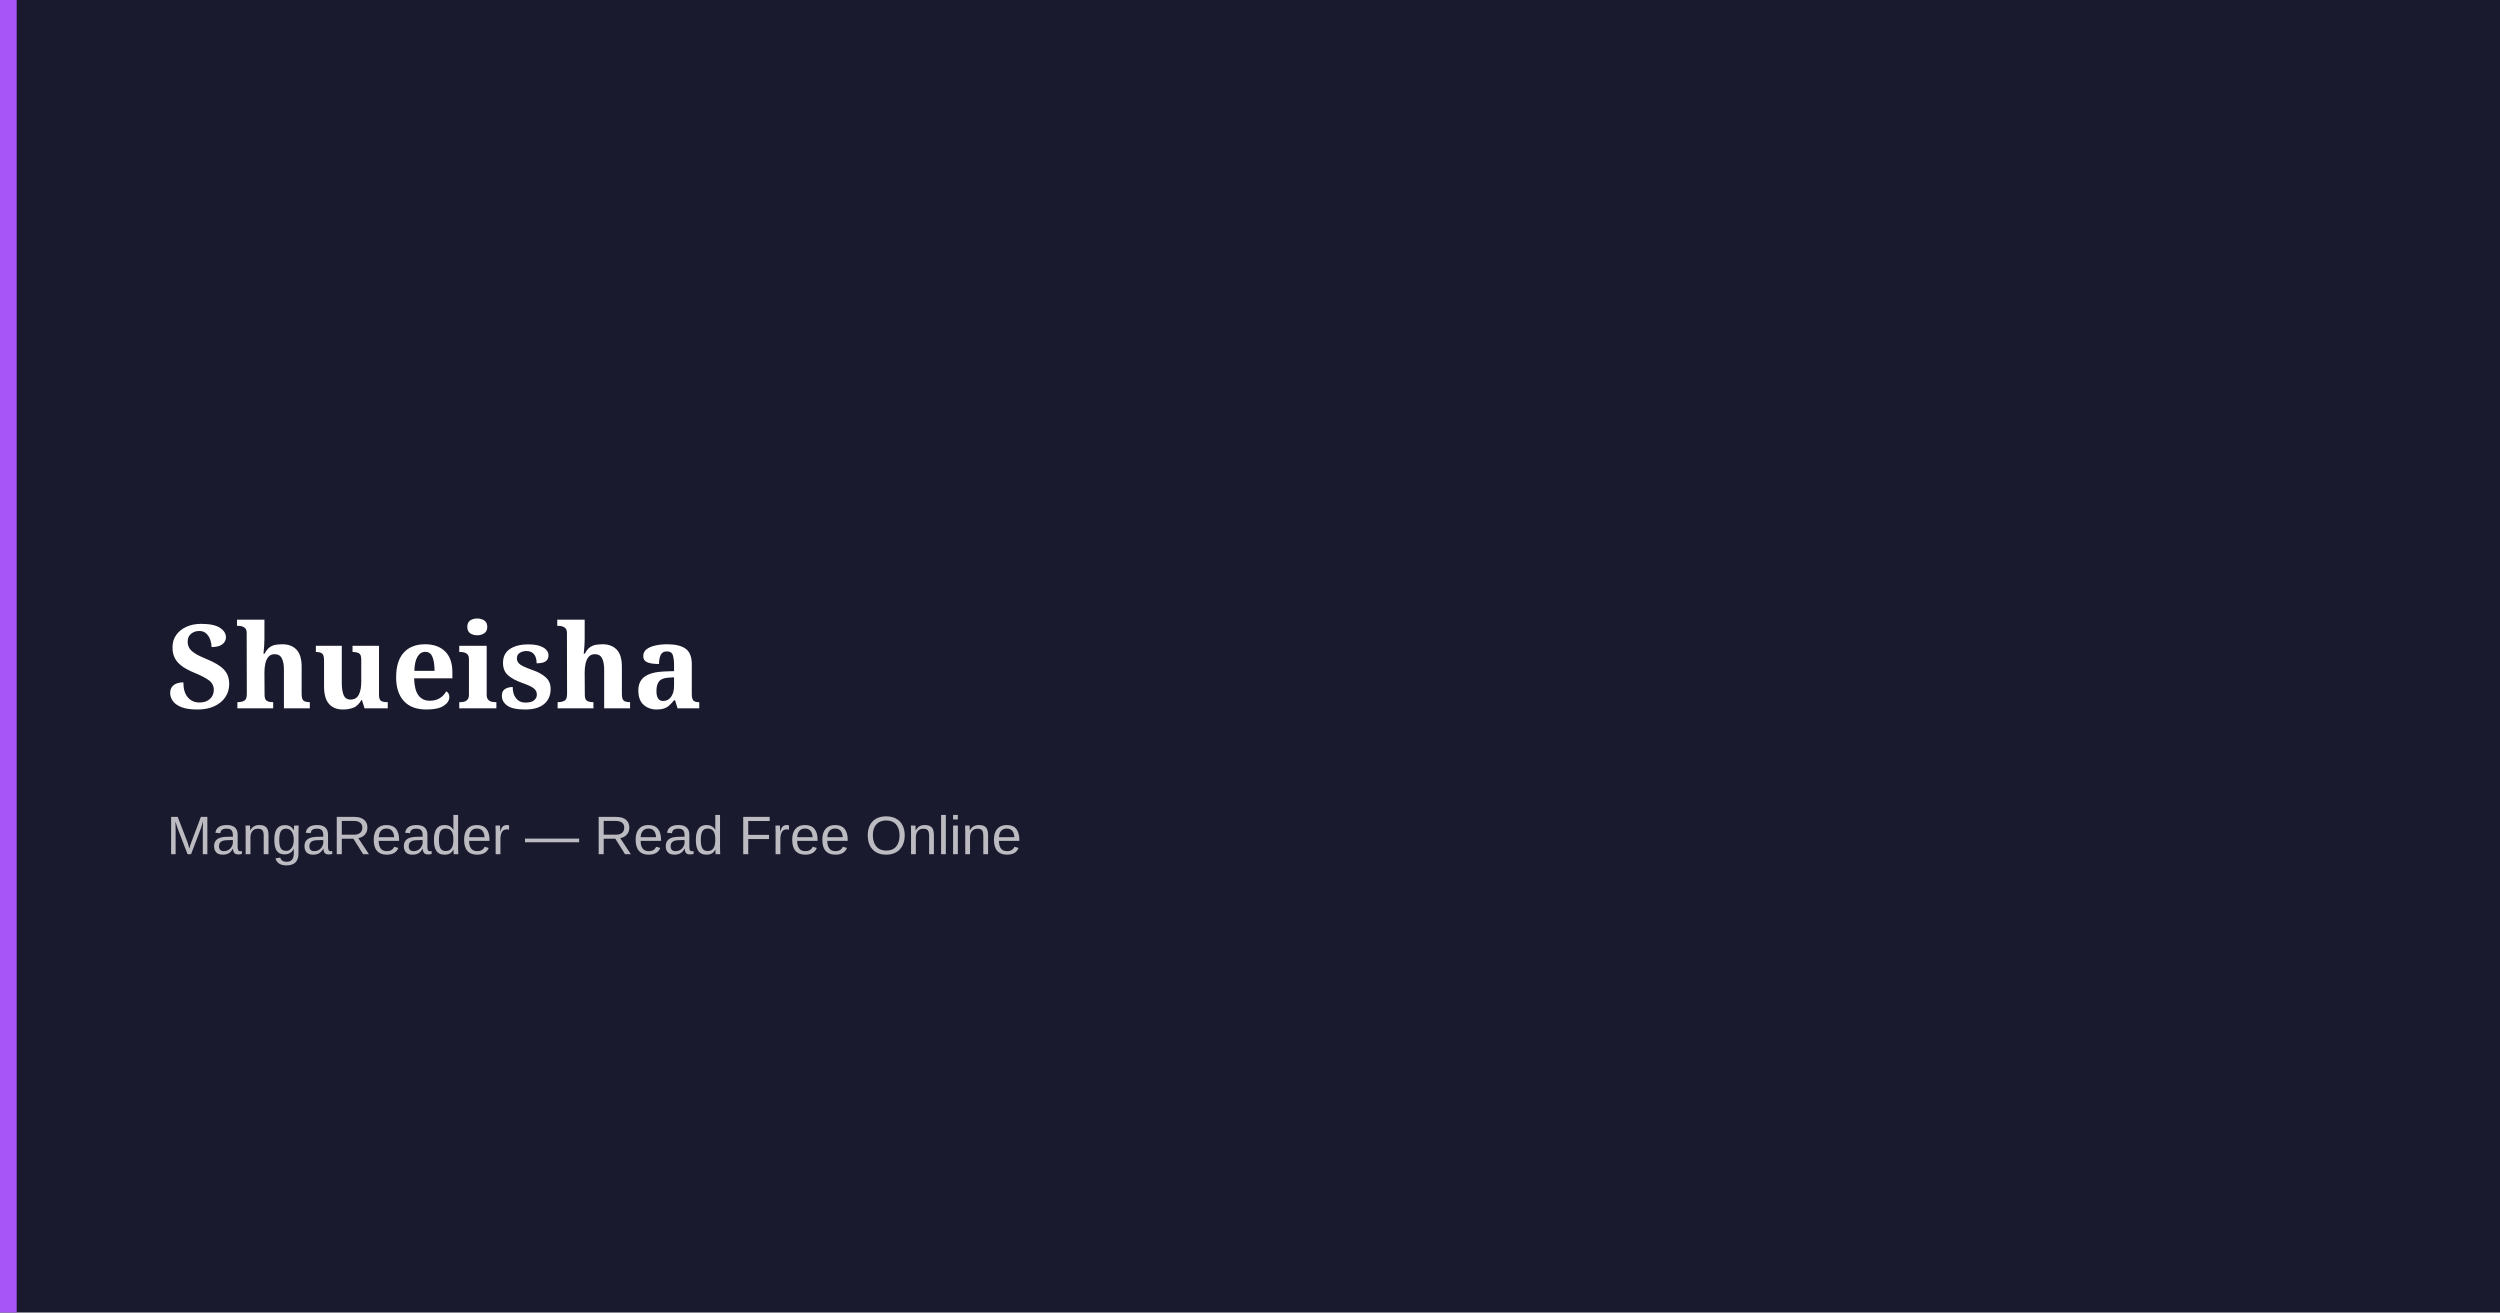
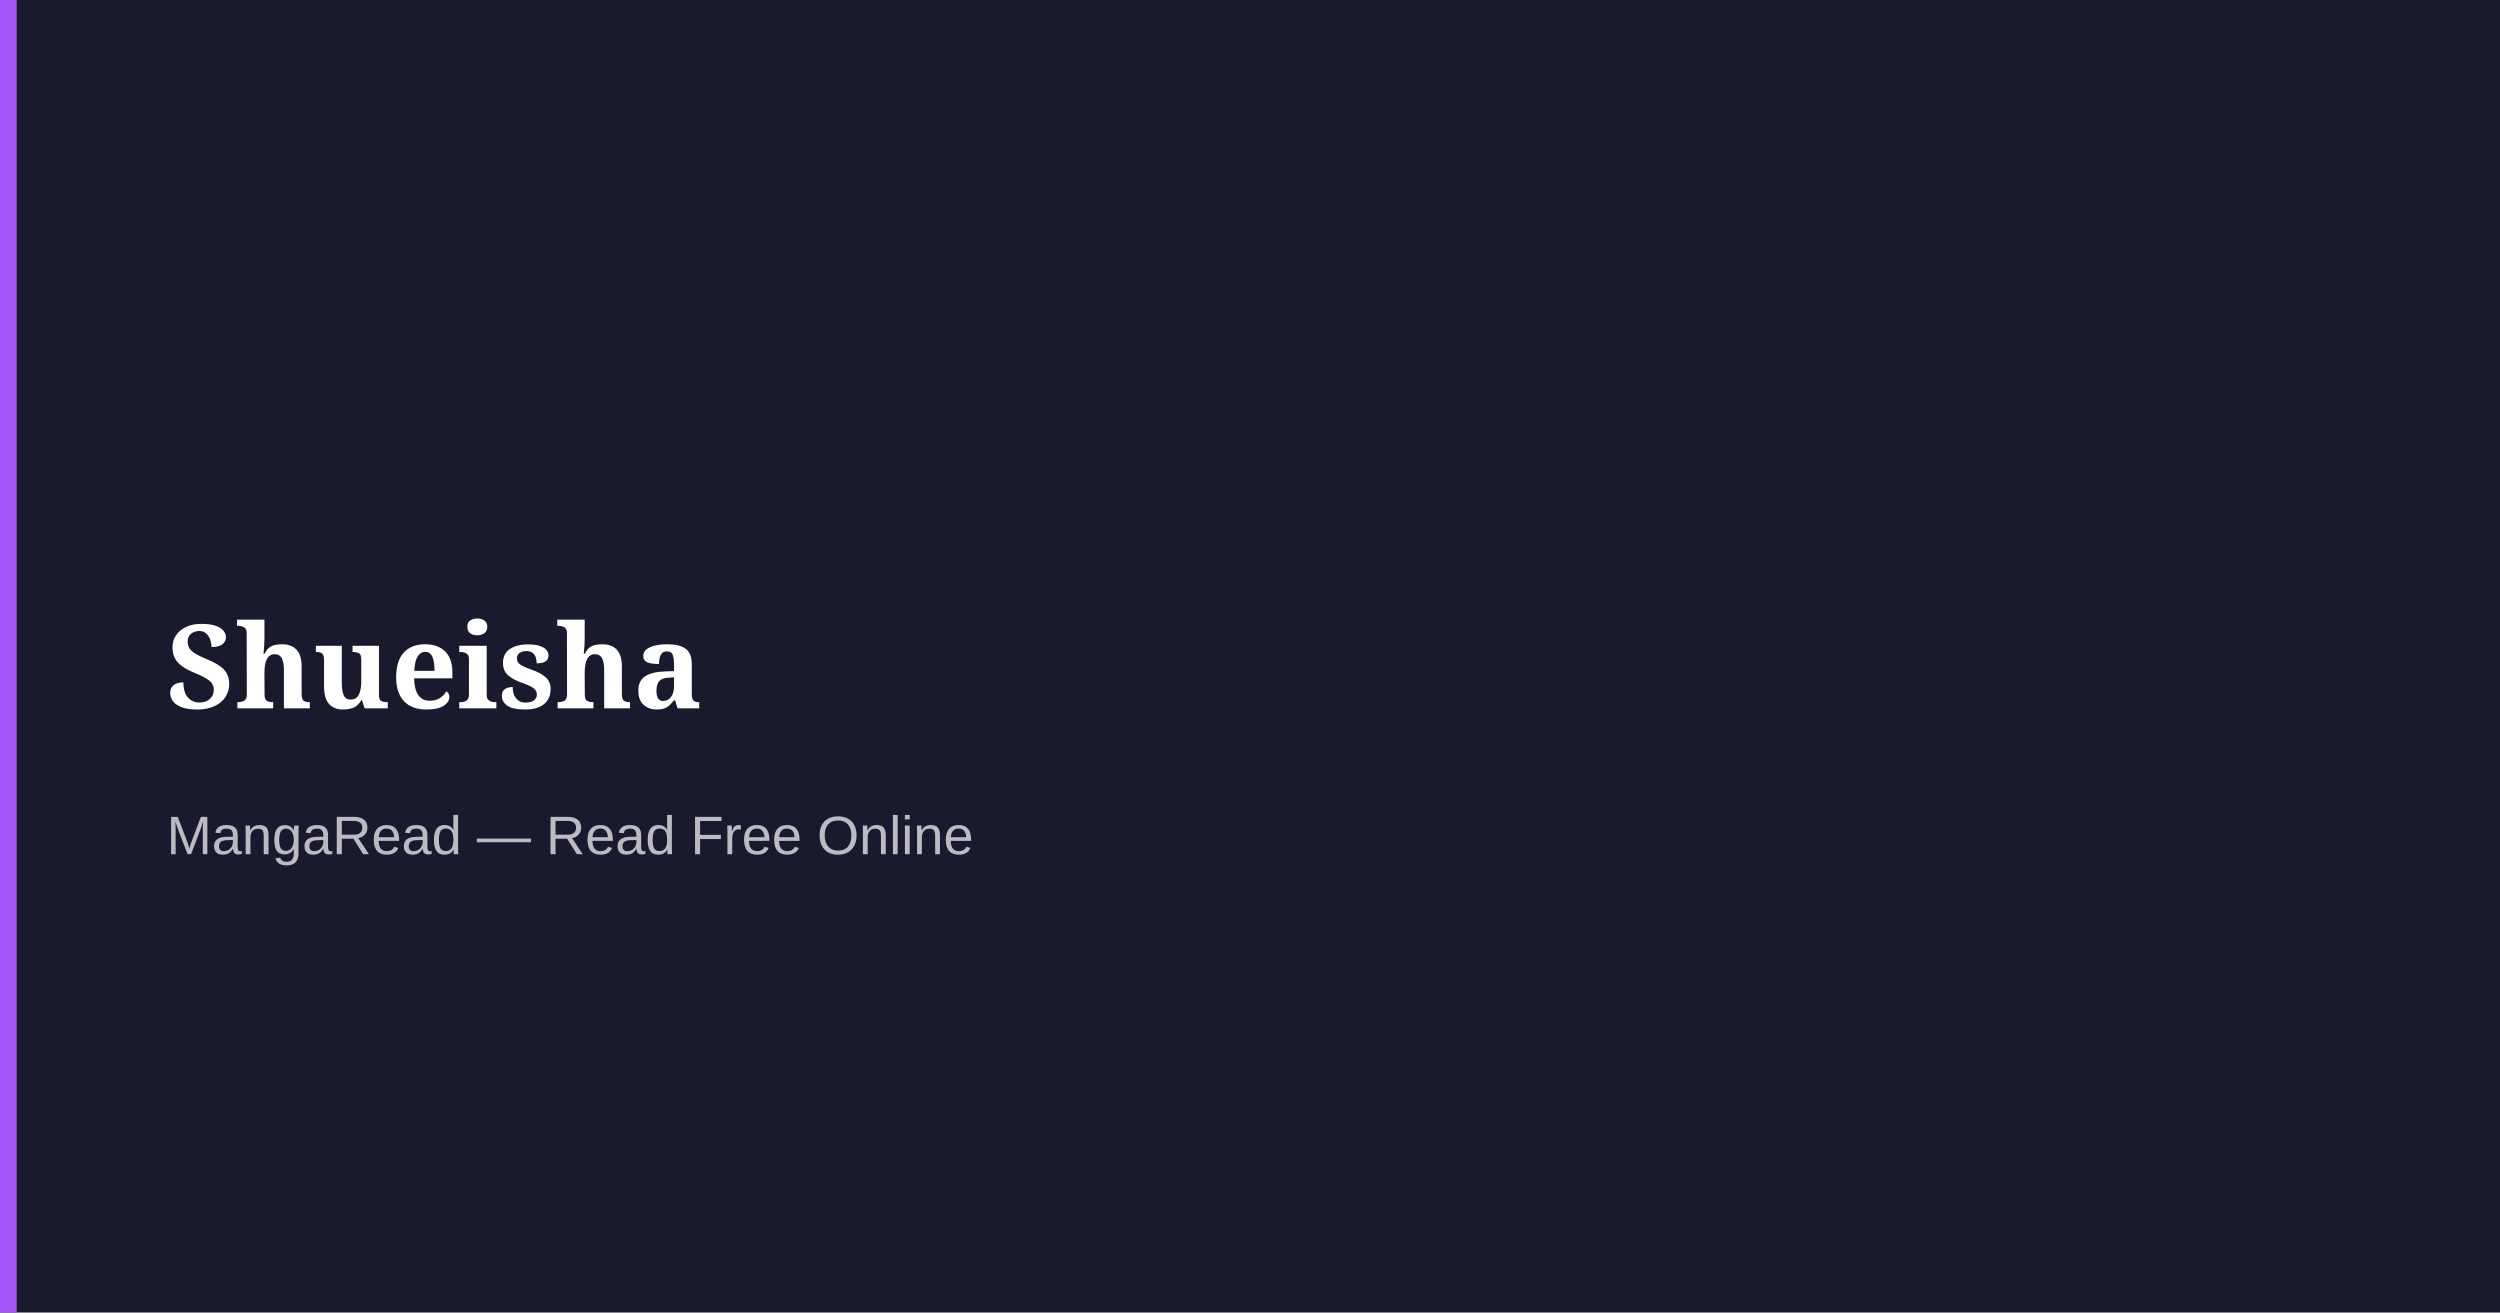
<svg xmlns="http://www.w3.org/2000/svg" width="1200" height="630" viewBox="0 0 1200 630">
  <rect width="1200" height="630" fill="#1a1a2e" />
  <rect x="0" y="0" width="8" height="630" fill="#a855f7" />
  <text x="80" y="340" font-family="Georgia, serif" font-size="56" fill="#fff" font-weight="bold">Shueisha</text>
-   <text x="80" y="410" font-family="Arial, sans-serif" font-size="26" fill="#fff" opacity="0.7">MangaReader — Read Free Online</text>
+   <text x="80" y="410" font-family="Arial, sans-serif" font-size="26" fill="#fff" opacity="0.7">MangaRead — Read Free Online</text>
</svg>
